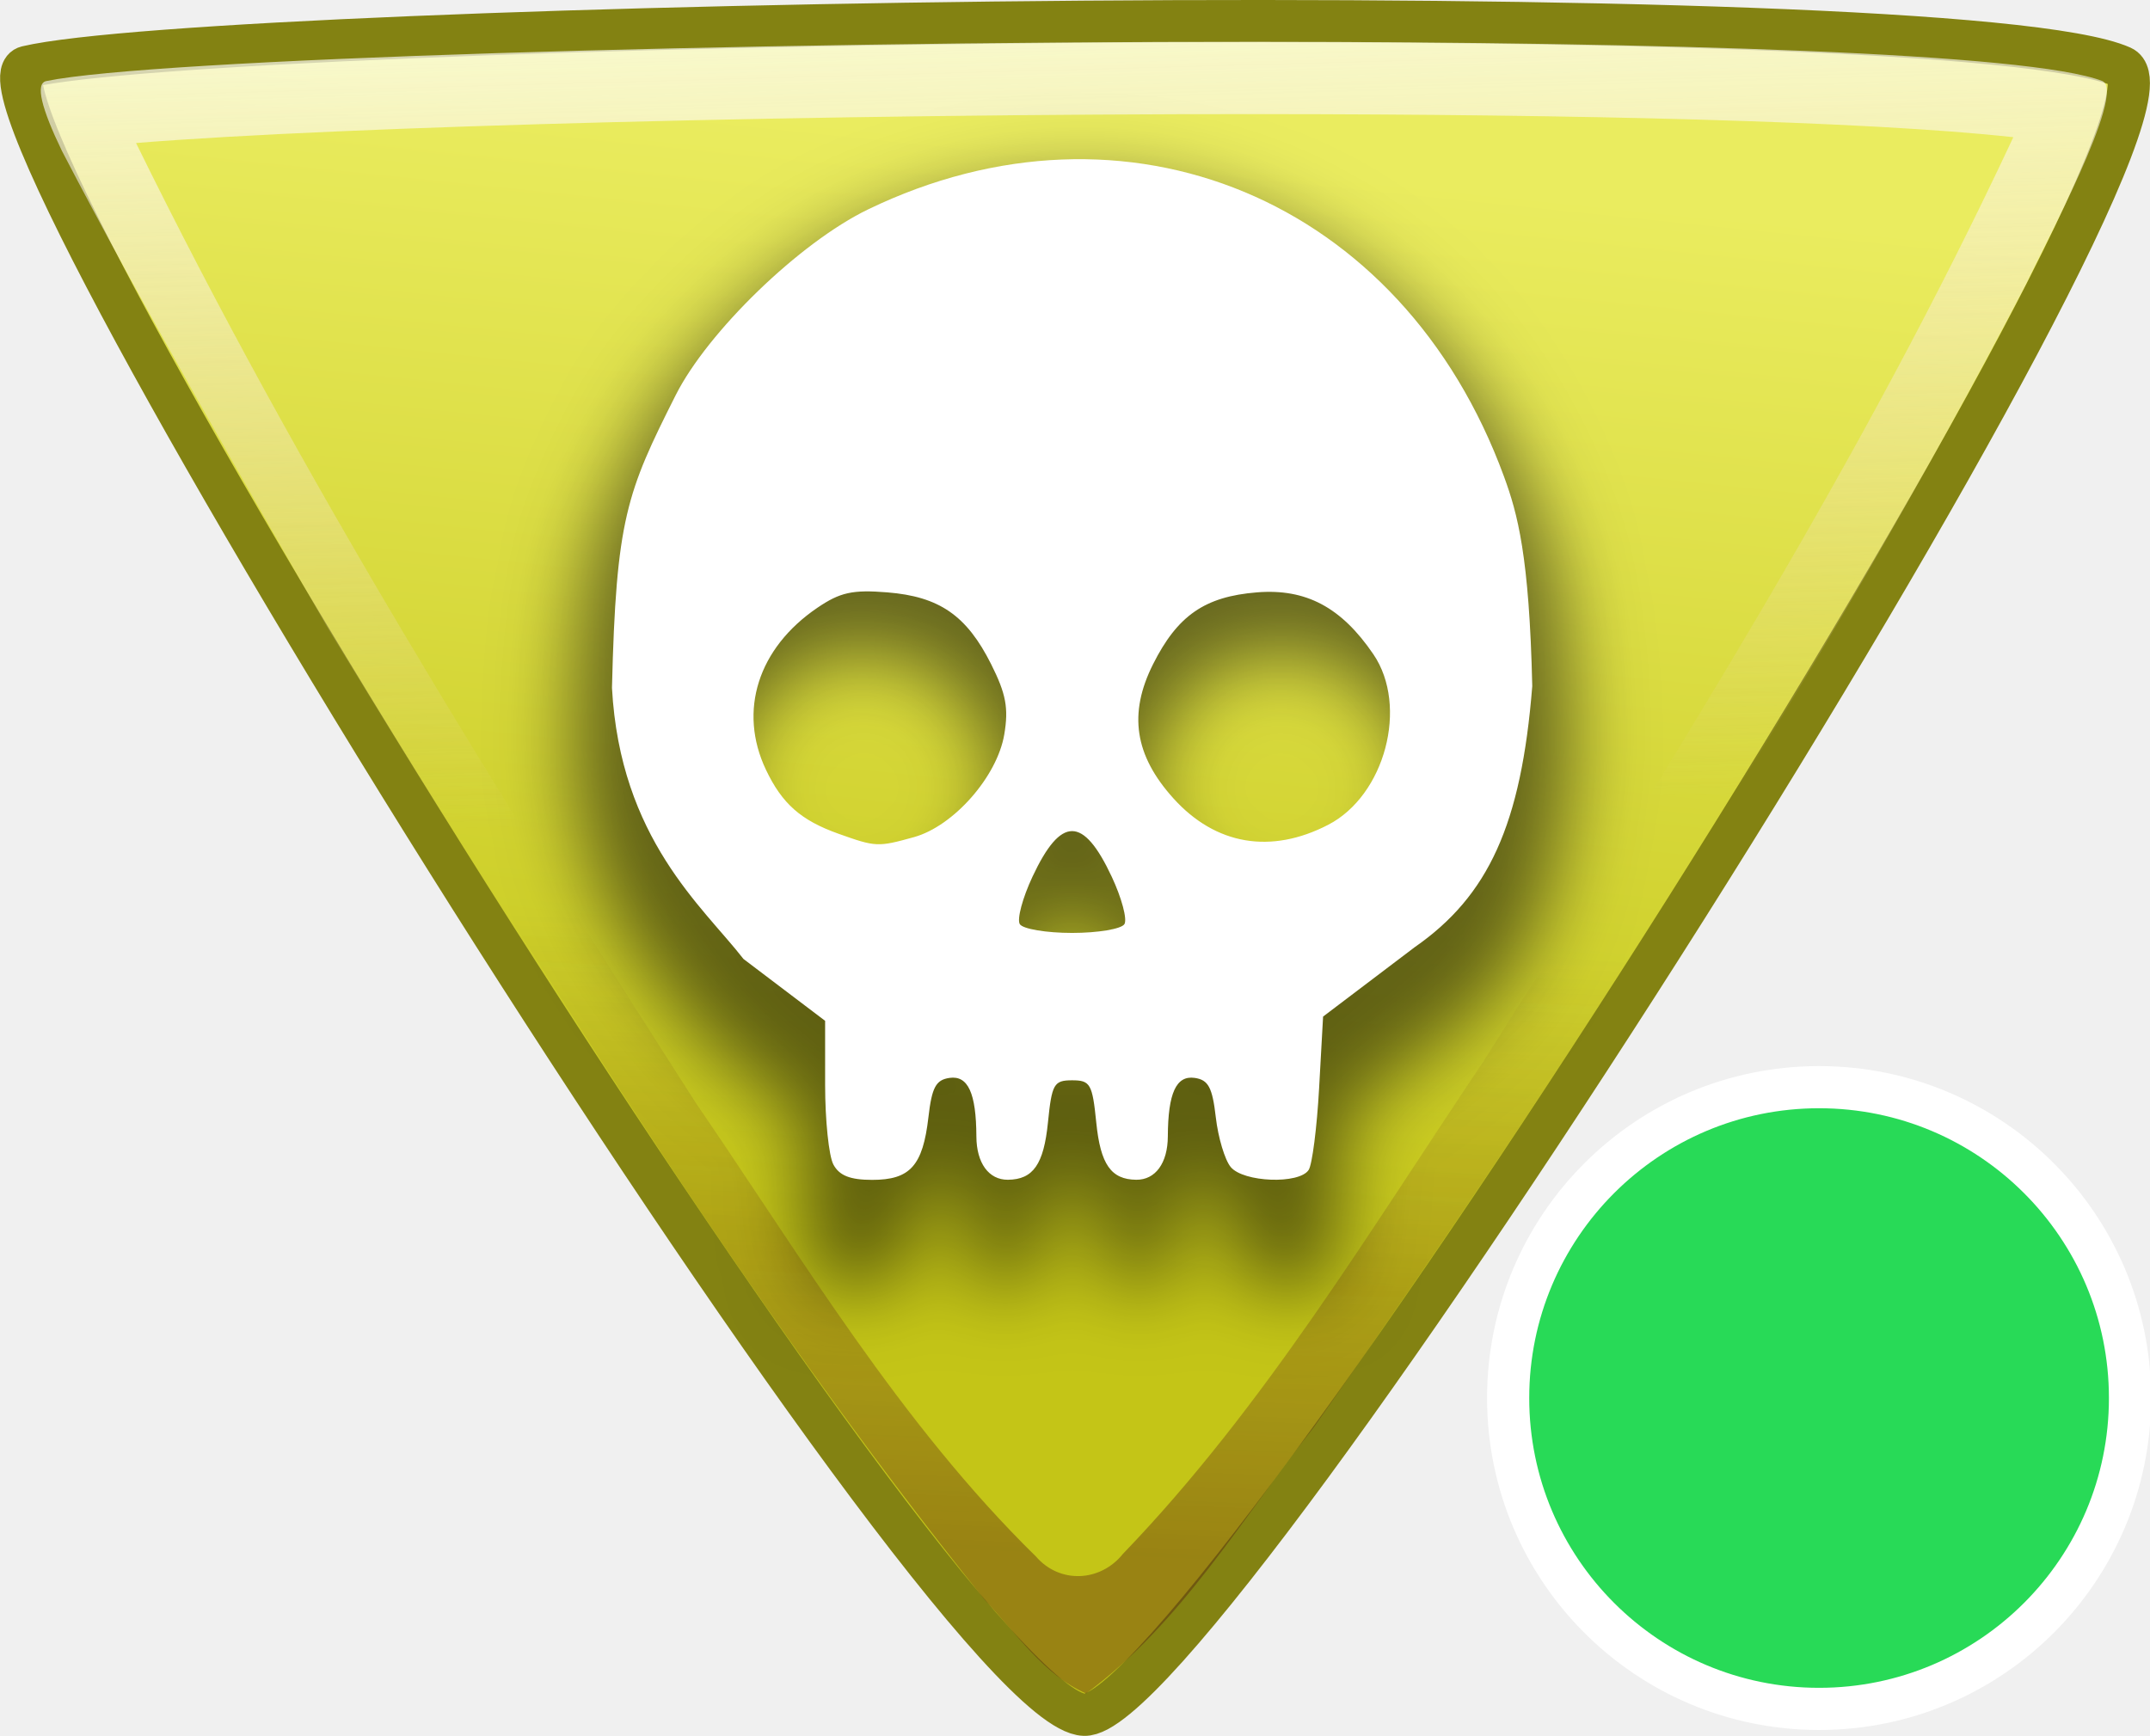
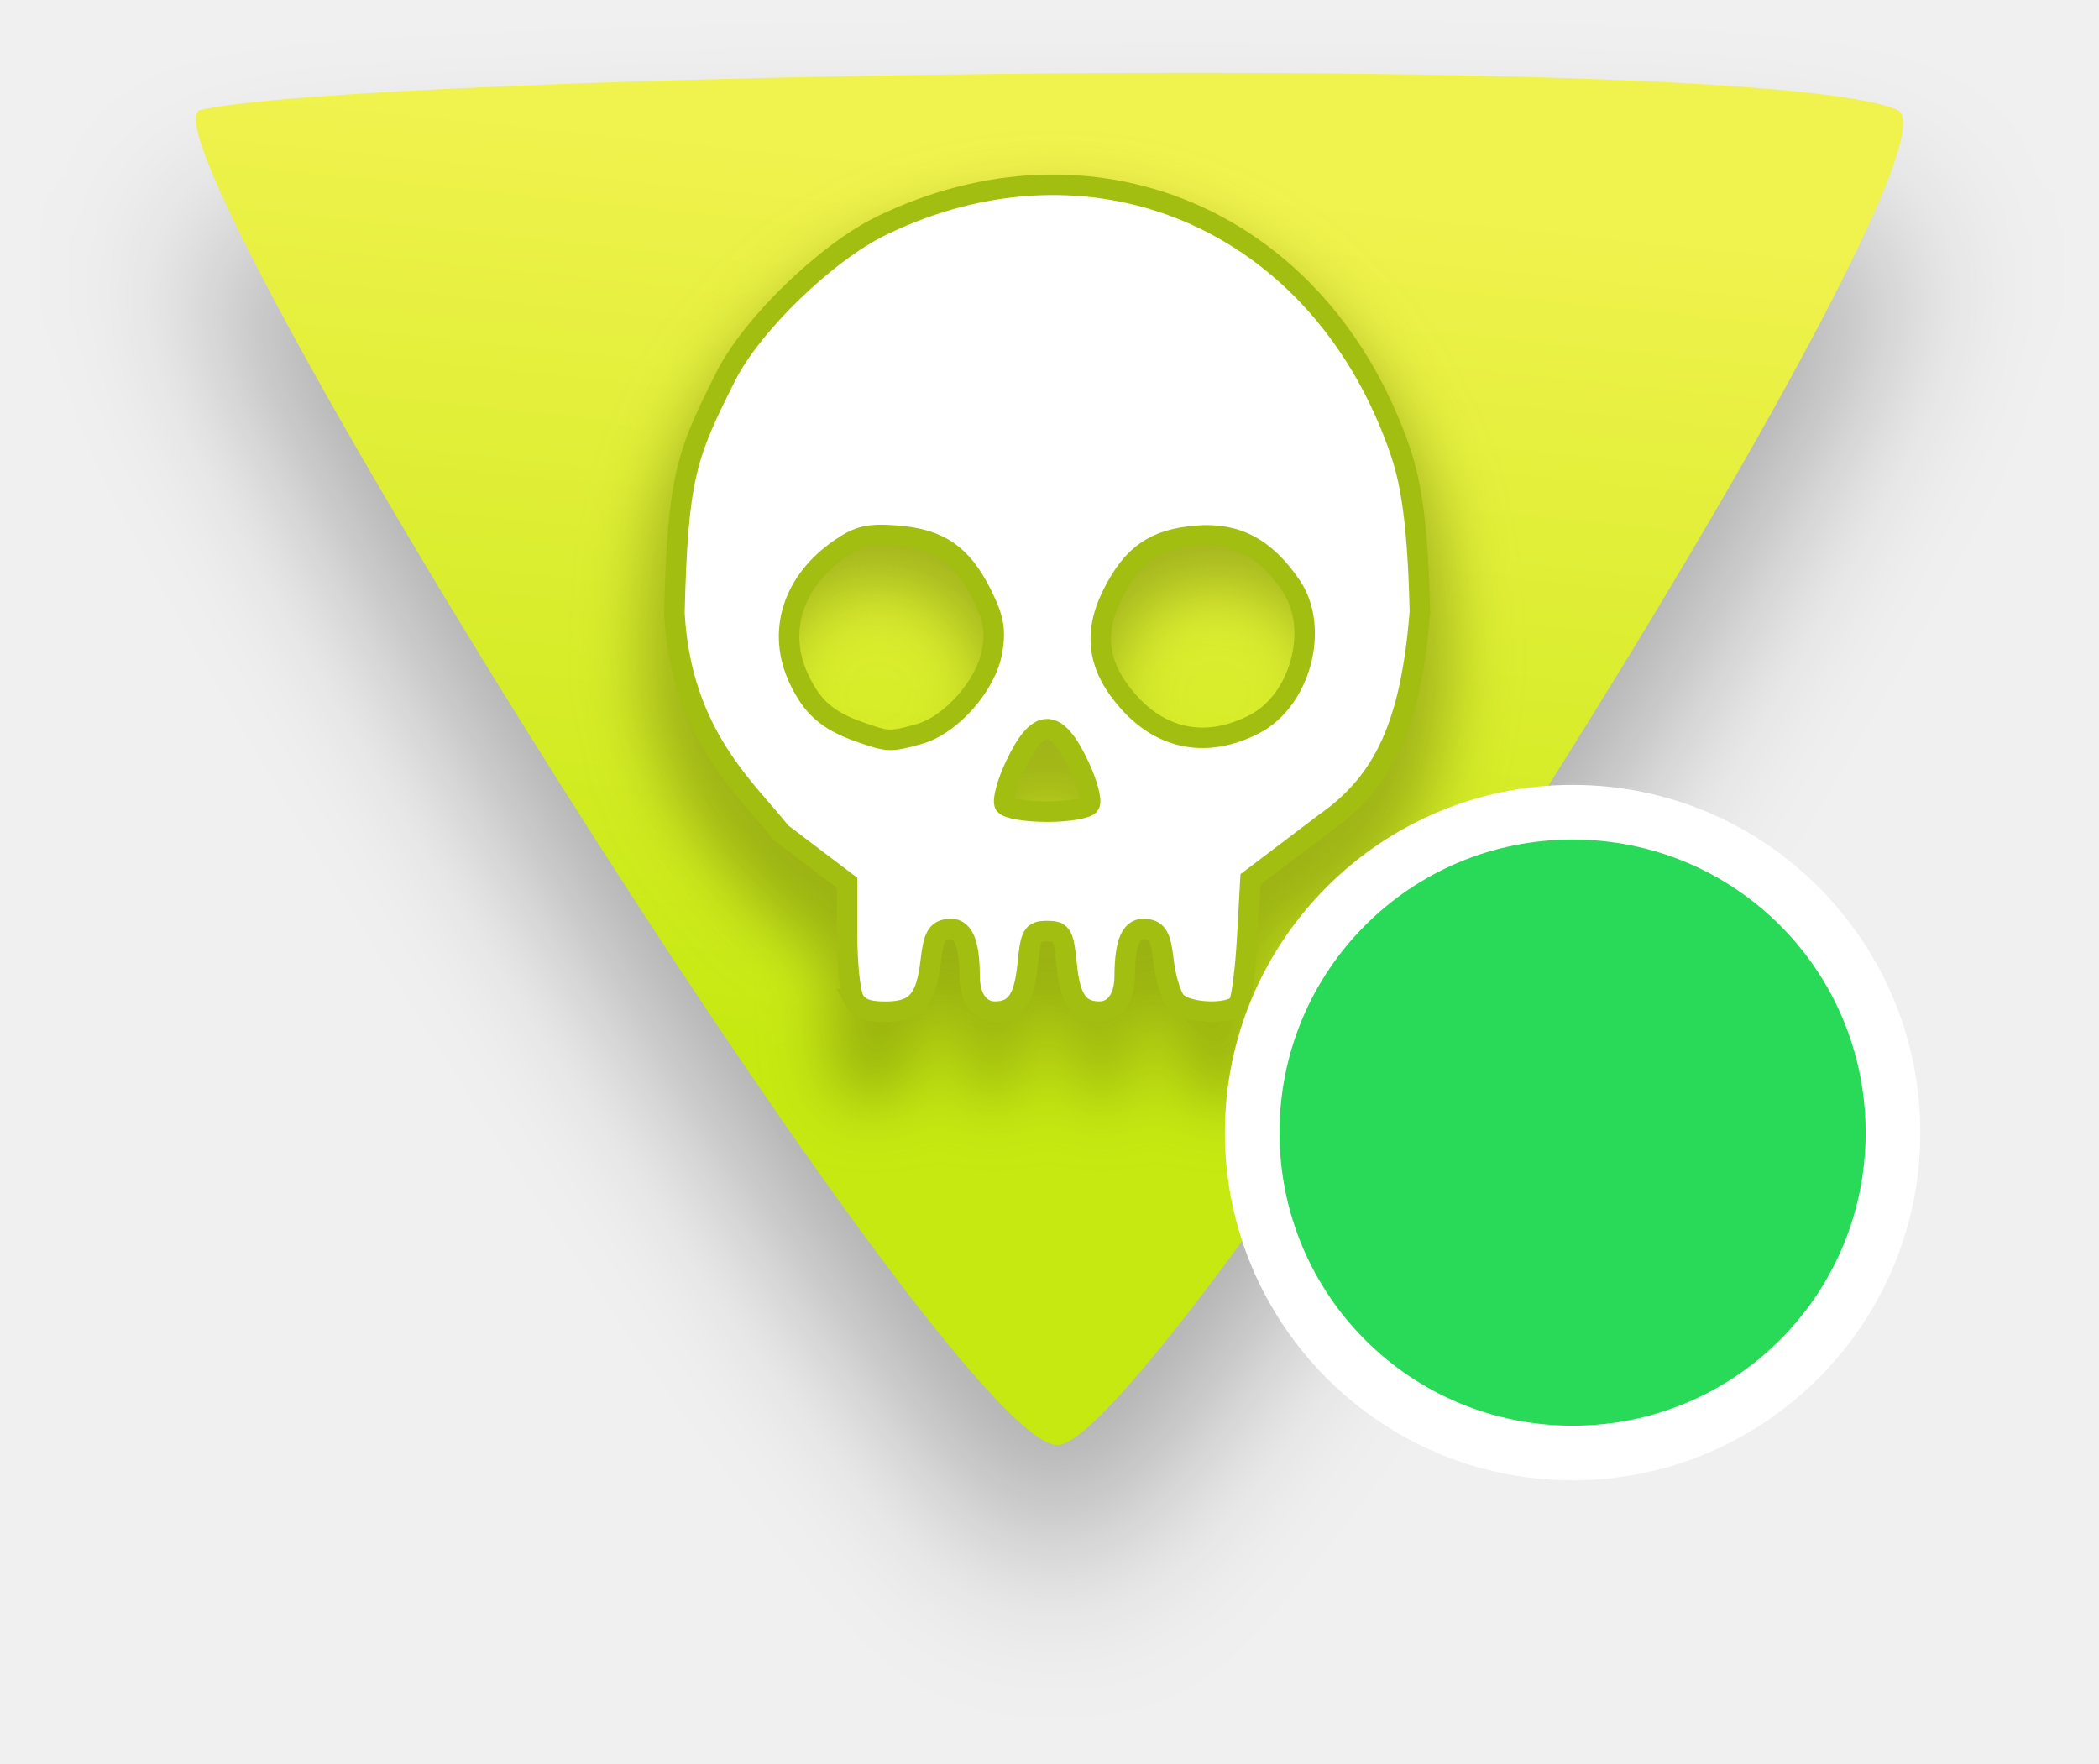
- <svg xmlns="http://www.w3.org/2000/svg" xmlns:xlink="http://www.w3.org/1999/xlink" height="205.889" width="254.956" version="1.1" id="svg82551">
-   <defs id="defs82544">
-     <linearGradient xlink:href="#linearGradient81747" id="linearGradient82422" gradientUnits="userSpaceOnUse" gradientTransform="translate(-1612.64,-75.44406)" x1="1735.478" y1="260.049" x2="1738.552" y2="186.479" />
-     <linearGradient id="linearGradient81747">
-       <stop style="stop-color:#4b0c0c;stop-opacity:0.503" offset="0" id="stop81743" />
-       <stop style="stop-color:#540d0d;stop-opacity:0" offset="1" id="stop81745" />
-     </linearGradient>
+ <svg xmlns="http://www.w3.org/2000/svg" xmlns:xlink="http://www.w3.org/1999/xlink" height="258.232" width="307.283" version="1.1" id="svg81625">
+   <defs id="defs81618">
    <filter style="color-interpolation-filters:sRGB" id="filter81388" x="-0.094" width="1.187" y="-0.084" height="1.169">
      <feGaussianBlur stdDeviation="4.259" id="feGaussianBlur81390" />
    </filter>
-     <linearGradient xlink:href="#linearGradient81735" id="linearGradient82420" gradientUnits="userSpaceOnUse" gradientTransform="translate(-1612.64,-75.44406)" x1="1756.115" y1="171.421" x2="1753.552" y2="77.55" />
-     <linearGradient id="linearGradient81735">
-       <stop id="stop81731" offset="0" style="stop-color:#f8d5d5;stop-opacity:0" />
-       <stop id="stop81733" offset="1" style="stop-color:#ffffff;stop-opacity:0.968" />
+     <linearGradient xlink:href="#linearGradient163370" id="linearGradient163406" gradientUnits="userSpaceOnUse" gradientTransform="rotate(-180,206.879,144.7526)" x1="221.071" y1="260" x2="234.643" y2="128.571" />
+     <linearGradient id="linearGradient163370">
+       <stop style="stop-color:#f0f24d;stop-opacity:1" offset="0" id="stop163366" />
+       <stop style="stop-color:#c6e911;stop-opacity:1" offset="1" id="stop163368" />
    </linearGradient>
-     <linearGradient xlink:href="#linearGradient81547" id="linearGradient82418" gradientUnits="userSpaceOnUse" gradientTransform="rotate(-180,193.7979,140.6664)" x1="221.071" y1="260" x2="234.643" y2="128.571" />
-     <linearGradient id="linearGradient81547">
-       <stop id="stop81543" offset="0" style="stop-color:#eaec5f;stop-opacity:1" />
-       <stop id="stop81545" offset="1" style="stop-color:#c4c517;stop-opacity:1" />
-     </linearGradient>
+     <filter style="color-interpolation-filters:sRGB" id="filter246257" x="-0.115" width="1.229" y="-0.143" height="1.285">
+       <feGaussianBlur stdDeviation="11.947" id="feGaussianBlur246259" />
+     </filter>
  </defs>
-   <g id="desktop" transform="translate(600.335,-432.7699)" />
-   <path id="path82408" d="m 251.625,7.932 c -19.942,-8.896 -225.6,-5.38 -248.442,0 -10.673,2.514 108.924,194.853 125.387,195.454 14.214,0.518 134.952,-190.147 123.055,-195.454 z" style="fill:url(#linearGradient82418);fill-opacity:1;fill-rule:evenodd;stroke:#838212;stroke-width:5;stroke-linecap:butt;stroke-linejoin:miter;stroke-miterlimit:4;stroke-dasharray:none;stroke-opacity:1" />
-   <path style="opacity:0.711;fill:url(#linearGradient82420);fill-opacity:1;fill-rule:evenodd;stroke:none;stroke-width:5;stroke-linecap:butt;stroke-linejoin:miter;stroke-miterlimit:4;stroke-dasharray:none;stroke-opacity:1" d="m 149.258,4.956 c -61.777,-0.026 -131.155,2.062 -143.766,4.658 -1.35,0.278 -0.563,3.279 1.844,8.266 9.99,19.239 22.24,40.325 31.506,56.565 23.977,39.383 49.009,79.263 77.898,115.271 3.679,3.884 7.049,8.97 12.047,11.141 11.225,-8.245 18.538,-20.821 27.043,-31.607 30.599,-43.484 59.81,-88.331 84.415,-135.522 1.962,-4.243 11.963,-22.731 9.073,-24.113 -8.562,-3.338 -52.012,-4.638 -100.061,-4.658 z m 0.225,8.578 c 37.33,0.019 71.764,0.816 89.264,2.738 -17.826,38.17 -40.349,73.957 -62.783,109.545 -13.463,20.013 -25.993,41.031 -42.799,58.479 -2.663,3.34 -7.498,3.592 -10.326,0.309 -16.065,-15.748 -27.701,-35.345 -40.334,-53.807 -23.662,-36.99 -47.032,-74.367 -66.371,-113.836 24.706,-1.997 81.674,-3.454 133.35,-3.428 z" id="path82410" />
-   <path transform="matrix(1.084758,0,0,1.08344,-155.3986,-137.8607)" id="path82412" d="m 232.147,266.626 c -0.538,-1.005 -0.978,-5.25 -0.978,-9.432 v -7.605 l -9.683,-7.338 c -4.798,-6.183 -14.615,-14.243 -15.593,-32.155 0.488,-20.029 1.736,-23.166 7.564,-34.732 3.761,-7.465 14.636,-18.069 22.815,-22.02 30.494,-14.732 63.302,-1.357 75.41,31.709 1.6,4.371 2.991,9.392 3.344,24.837 -1.305,16.421 -5.195,24.883 -13.94,30.964 l -10.865,8.231 -0.472,8.503 c -0.26,4.677 -0.816,9.035 -1.237,9.684 -1.117,1.726 -7.732,1.48 -9.245,-0.343 -0.696,-0.838 -1.492,-3.496 -1.769,-5.905 -0.408,-3.547 -0.885,-4.435 -2.507,-4.666 -2.189,-0.312 -3.158,1.804 -3.181,6.947 -0.014,3.159 -1.471,5.157 -3.745,5.135 -2.986,-0.029 -4.242,-1.826 -4.74,-6.782 -0.461,-4.584 -0.706,-5.014 -2.866,-5.014 -2.16,0 -2.405,0.43 -2.866,5.014 -0.498,4.955 -1.754,6.752 -4.74,6.782 -2.274,0.022 -3.731,-1.975 -3.745,-5.135 -0.023,-5.143 -0.992,-7.259 -3.181,-6.947 -1.622,0.231 -2.099,1.119 -2.507,4.666 -0.661,5.749 -2.169,7.43 -6.665,7.43 -2.622,0 -3.902,-0.507 -4.608,-1.828 z m 34.513,-28.504 c 0.354,-0.573 -0.321,-3.103 -1.501,-5.621 -3.381,-7.219 -6.02,-7.219 -9.402,0 -1.18,2.518 -1.855,5.048 -1.501,5.621 0.354,0.573 3.145,1.042 6.201,1.042 3.057,0 5.847,-0.469 6.201,-1.042 z M 241.705,227.803 c 4.699,-1.305 9.864,-7.177 10.708,-12.175 0.527,-3.117 0.21,-4.815 -1.552,-8.328 -2.905,-5.791 -6.145,-8.033 -12.331,-8.529 -4.114,-0.33 -5.581,-0.006 -8.284,1.831 -7.038,4.784 -9.403,12.234 -6.097,19.202 1.916,4.038 4.148,6.008 8.61,7.599 4.424,1.578 4.666,1.589 8.945,0.4 z m 49.116,-1.46 c 6.741,-3.486 9.549,-14.07 5.365,-20.224 -3.791,-5.577 -7.992,-7.814 -13.801,-7.348 -6.186,0.497 -9.426,2.738 -12.331,8.529 -2.941,5.862 -2.186,10.809 2.427,15.915 4.991,5.524 11.544,6.642 18.34,3.128 z" style="opacity:0.535;fill:#000000;stroke-width:0.922;filter:url(#filter81388)" />
-   <path style="fill:#ffffff;stroke-width:1" d="m 98.824,138.114 c -0.538,-1.005 -0.978,-5.25 -0.978,-9.432 v -7.605 l -9.683,-7.338 c -4.798,-6.183 -14.615,-14.243 -15.593,-32.155 0.488,-20.029 1.736,-23.166 7.564,-34.732 3.761,-7.465 14.636,-18.069 22.815,-22.02 30.494,-14.732 63.302,-1.357 75.409,31.709 1.6,4.371 2.991,9.392 3.344,24.837 -1.305,16.421 -5.195,24.883 -13.94,30.964 l -10.865,8.231 -0.472,8.503 c -0.26,4.677 -0.816,9.035 -1.237,9.684 -1.117,1.726 -7.732,1.48 -9.245,-0.343 -0.696,-0.838 -1.492,-3.496 -1.769,-5.905 -0.408,-3.547 -0.885,-4.435 -2.507,-4.666 -2.189,-0.312 -3.158,1.804 -3.181,6.947 -0.014,3.159 -1.471,5.157 -3.745,5.135 -2.986,-0.029 -4.242,-1.826 -4.74,-6.782 -0.461,-4.584 -0.706,-5.014 -2.866,-5.014 -2.159,0 -2.405,0.43 -2.866,5.014 -0.498,4.955 -1.754,6.752 -4.74,6.782 -2.274,0.022 -3.731,-1.975 -3.745,-5.135 -0.023,-5.143 -0.992,-7.259 -3.181,-6.947 -1.622,0.231 -2.099,1.119 -2.507,4.666 -0.661,5.749 -2.169,7.43 -6.665,7.43 -2.622,0 -3.902,-0.507 -4.608,-1.828 z m 34.513,-28.504 c 0.354,-0.573 -0.321,-3.103 -1.501,-5.621 -3.381,-7.219 -6.021,-7.219 -9.402,0 -1.18,2.518 -1.855,5.048 -1.501,5.621 0.354,0.573 3.145,1.042 6.202,1.042 3.057,0 5.847,-0.469 6.202,-1.042 z m -24.955,-10.32 c 4.699,-1.305 9.864,-7.177 10.708,-12.175 0.527,-3.117 0.21,-4.815 -1.552,-8.328 -2.905,-5.791 -6.145,-8.033 -12.331,-8.529 -4.114,-0.33 -5.581,-0.006 -8.284,1.831 -7.038,4.784 -9.403,12.234 -6.097,19.202 1.916,4.038 4.148,6.008 8.61,7.599 4.424,1.578 4.666,1.589 8.945,0.4 z m 49.116,-1.46 c 6.741,-3.486 9.549,-14.07 5.365,-20.224 -3.791,-5.577 -7.992,-7.814 -13.801,-7.348 -6.186,0.497 -9.426,2.738 -12.331,8.529 -2.941,5.862 -2.186,10.809 2.427,15.915 4.991,5.524 11.544,6.642 18.34,3.128 z" id="path82414" />
-   <path id="path82416" d="m 149.258,4.956 c -61.777,-0.026 -131.155,2.062 -143.766,4.658 1.712,15.867 24.679,48.699 34.065,65.188 23.977,39.383 48.295,78.906 77.184,114.914 3.679,3.884 7.049,8.97 12.047,11.141 11.225,-8.245 18.538,-20.821 27.043,-31.607 30.599,-43.484 59.364,-88.42 83.969,-135.611 1.962,-4.243 12.409,-22.642 9.52,-24.023 -8.562,-3.338 -52.012,-4.638 -100.061,-4.658 z m 0.225,8.578 c 37.33,0.019 71.764,0.816 89.264,2.738 -17.826,38.17 -40.349,73.957 -62.783,109.545 -13.463,20.013 -25.993,41.031 -42.799,58.479 -2.663,3.34 -7.498,3.592 -10.326,0.309 -16.065,-15.748 -27.701,-35.345 -40.334,-53.807 -23.662,-36.99 -47.032,-74.367 -66.371,-113.836 24.706,-1.997 81.674,-3.454 133.35,-3.428 z" style="opacity:0.711;fill:url(#linearGradient82422);fill-opacity:1;fill-rule:evenodd;stroke:none;stroke-width:5;stroke-linecap:butt;stroke-linejoin:miter;stroke-miterlimit:4;stroke-dasharray:none;stroke-opacity:1" />
-   <circle r="36.871" cy="165.817" cx="215.714" id="circle82496" style="opacity:1;fill:#28da57;fill-opacity:1;stroke:#ffffff;stroke-width:5;stroke-linecap:round;stroke-miterlimit:4;stroke-dasharray:none;stroke-dashoffset:0;stroke-opacity:1" />
+   <g id="desktop" transform="translate(182.6345,-778.4376)" />
+   <path id="path246273" d="m 277.787,34.105 c -19.942,-8.896 -225.6,-5.38 -248.442,0 -10.673,2.514 108.924,194.853 125.387,195.454 14.214,0.518 134.952,-190.147 123.055,-195.454 z" style="fill:#000000;fill-opacity:0.288;fill-rule:evenodd;stroke:none;stroke-width:5;stroke-linecap:butt;stroke-linejoin:miter;stroke-miterlimit:4;stroke-dasharray:none;stroke-opacity:1;filter:url(#filter246257)" />
+   <path style="fill:url(#linearGradient163406);fill-opacity:1;fill-rule:evenodd;stroke:none;stroke-width:5;stroke-linecap:butt;stroke-linejoin:miter;stroke-miterlimit:4;stroke-dasharray:none;stroke-opacity:1" d="m 277.787,16.105 c -19.942,-8.896 -225.6,-5.38 -248.442,0 -10.673,2.514 108.924,194.853 125.387,195.454 14.214,0.518 134.952,-190.147 123.055,-195.454 z" id="path163390" />
+   <path style="opacity:0.535;fill:#6f8209;fill-opacity:1;stroke-width:0.922;filter:url(#filter81388)" d="m 232.147,266.626 c -0.538,-1.005 -0.978,-5.25 -0.978,-9.432 v -7.605 l -9.683,-7.338 c -4.798,-6.183 -14.615,-14.243 -15.593,-32.155 0.488,-20.029 1.736,-23.166 7.564,-34.732 3.761,-7.465 14.636,-18.069 22.815,-22.02 30.494,-14.732 63.302,-1.357 75.41,31.709 1.6,4.371 2.991,9.392 3.344,24.837 -1.305,16.421 -5.195,24.883 -13.94,30.964 l -10.865,8.231 -0.472,8.503 c -0.26,4.677 -0.816,9.035 -1.237,9.684 -1.117,1.726 -7.732,1.48 -9.245,-0.343 -0.696,-0.838 -1.492,-3.496 -1.769,-5.905 -0.408,-3.547 -0.885,-4.435 -2.507,-4.666 -2.189,-0.312 -3.158,1.804 -3.181,6.947 -0.014,3.159 -1.471,5.157 -3.745,5.135 -2.986,-0.029 -4.242,-1.826 -4.74,-6.782 -0.461,-4.584 -0.706,-5.014 -2.866,-5.014 -2.16,0 -2.405,0.43 -2.866,5.014 -0.498,4.955 -1.754,6.752 -4.74,6.782 -2.274,0.022 -3.731,-1.975 -3.745,-5.135 -0.023,-5.143 -0.992,-7.259 -3.181,-6.947 -1.622,0.231 -2.099,1.119 -2.507,4.666 -0.661,5.749 -2.169,7.43 -6.665,7.43 -2.622,0 -3.902,-0.507 -4.608,-1.828 z m 34.513,-28.504 c 0.354,-0.573 -0.321,-3.103 -1.501,-5.621 -3.381,-7.219 -6.02,-7.219 -9.402,0 -1.18,2.518 -1.855,5.048 -1.501,5.621 0.354,0.573 3.145,1.042 6.201,1.042 3.057,0 5.847,-0.469 6.201,-1.042 z M 241.705,227.803 c 4.699,-1.305 9.864,-7.177 10.708,-12.175 0.527,-3.117 0.21,-4.815 -1.552,-8.328 -2.905,-5.791 -6.145,-8.033 -12.331,-8.529 -4.114,-0.33 -5.581,-0.006 -8.284,1.831 -7.038,4.784 -9.403,12.234 -6.097,19.202 1.916,4.038 4.148,6.008 8.61,7.599 4.424,1.578 4.666,1.589 8.945,0.4 z m 49.116,-1.46 c 6.741,-3.486 9.549,-14.07 5.365,-20.224 -3.791,-5.577 -7.992,-7.814 -13.801,-7.348 -6.186,0.497 -9.426,2.738 -12.331,8.529 -2.941,5.862 -2.186,10.809 2.427,15.915 4.991,5.524 11.544,6.642 18.34,3.128 z" id="path163444" transform="matrix(1.084758,0,0,1.08344,-129.2364,-129.6882)" />
+   <path id="path163446" d="m 124.986,146.287 c -0.538,-1.005 -0.978,-5.25 -0.978,-9.432 v -7.605 l -9.683,-7.338 c -4.798,-6.183 -14.615,-14.243 -15.593,-32.155 0.488,-20.029 1.736,-23.166 7.564,-34.732 3.761,-7.465 14.636,-18.069 22.815,-22.02 30.494,-14.732 63.302,-1.357 75.409,31.709 1.6,4.371 2.991,9.392 3.344,24.837 -1.305,16.421 -5.195,24.883 -13.94,30.964 l -10.865,8.231 -0.472,8.503 c -0.26,4.677 -0.816,9.035 -1.237,9.684 -1.117,1.726 -7.732,1.48 -9.245,-0.343 -0.696,-0.838 -1.492,-3.496 -1.769,-5.905 -0.408,-3.547 -0.885,-4.435 -2.507,-4.666 -2.189,-0.312 -3.158,1.804 -3.181,6.947 -0.014,3.159 -1.471,5.157 -3.745,5.135 -2.986,-0.029 -4.242,-1.826 -4.74,-6.782 -0.461,-4.584 -0.706,-5.014 -2.866,-5.014 -2.159,0 -2.405,0.43 -2.866,5.014 -0.498,4.955 -1.754,6.752 -4.74,6.782 -2.274,0.022 -3.731,-1.975 -3.745,-5.135 -0.023,-5.143 -0.992,-7.259 -3.181,-6.947 -1.622,0.231 -2.099,1.119 -2.507,4.666 -0.661,5.749 -2.169,7.43 -6.665,7.43 -2.622,0 -3.902,-0.507 -4.608,-1.828 z m 34.513,-28.504 c 0.354,-0.573 -0.321,-3.103 -1.501,-5.621 -3.381,-7.219 -6.021,-7.219 -9.402,0 -1.18,2.518 -1.855,5.048 -1.501,5.621 0.354,0.573 3.145,1.042 6.202,1.042 3.057,0 5.847,-0.469 6.202,-1.042 z m -24.955,-10.32 c 4.699,-1.305 9.864,-7.177 10.708,-12.175 0.527,-3.117 0.21,-4.815 -1.552,-8.328 -2.905,-5.791 -6.145,-8.033 -12.331,-8.529 -4.114,-0.33 -5.581,-0.006 -8.284,1.831 -7.038,4.784 -9.403,12.234 -6.097,19.202 1.916,4.038 4.148,6.008 8.61,7.599 4.424,1.578 4.666,1.589 8.945,0.4 z m 49.116,-1.46 c 6.741,-3.486 9.549,-14.07 5.365,-20.224 -3.791,-5.577 -7.992,-7.814 -13.801,-7.348 -6.186,0.497 -9.426,2.738 -12.331,8.529 -2.941,5.862 -2.186,10.809 2.427,15.915 4.991,5.524 11.544,6.642 18.34,3.128 z" style="fill:#ffffff;stroke:#a2be10;stroke-width:3;stroke-miterlimit:4;stroke-dasharray:none;stroke-opacity:1" />
+   <g transform="translate(-109.0494,-463.2716)" id="g246307">
+     <circle r="46.905" cy="629.08" cx="339.268" id="circle81643" style="opacity:1;fill:#28da57;fill-opacity:1;stroke:none;stroke-width:8;stroke-linecap:round;stroke-miterlimit:4;stroke-dasharray:none;stroke-dashoffset:0;stroke-opacity:1" />
+     <path id="circle246301" d="m 339.268,578.176 c -28.066,0 -50.904,22.838 -50.904,50.904 0,28.066 22.838,50.904 50.904,50.904 28.066,0 50.904,-22.838 50.904,-50.904 0,-28.066 -22.838,-50.904 -50.904,-50.904 z m 0,8 c 23.743,0 42.904,19.161 42.904,42.904 0,23.743 -19.161,42.904 -42.904,42.904 -23.743,0 -42.904,-19.161 -42.904,-42.904 0,-23.743 19.161,-42.904 42.904,-42.904 z" style="color:#000000;font-style:normal;font-variant:normal;font-weight:normal;font-stretch:normal;font-size:medium;line-height:normal;font-family:sans-serif;font-variant-ligatures:normal;font-variant-position:normal;font-variant-caps:normal;font-variant-numeric:normal;font-variant-alternates:normal;font-feature-settings:normal;text-indent:0;text-align:start;text-decoration:none;text-decoration-line:none;text-decoration-style:solid;text-decoration-color:#000000;letter-spacing:normal;word-spacing:normal;text-transform:none;writing-mode:lr-tb;direction:ltr;text-orientation:mixed;dominant-baseline:auto;baseline-shift:baseline;text-anchor:start;white-space:normal;shape-padding:0;clip-rule:nonzero;display:inline;overflow:visible;visibility:visible;opacity:1;isolation:auto;mix-blend-mode:normal;color-interpolation:sRGB;color-interpolation-filters:linearRGB;solid-color:#000000;solid-opacity:1;vector-effect:none;fill:#ffffff;fill-opacity:1;fill-rule:nonzero;stroke:none;stroke-width:8;stroke-linecap:round;stroke-linejoin:miter;stroke-miterlimit:4;stroke-dasharray:none;stroke-dashoffset:0;stroke-opacity:1;color-rendering:auto;image-rendering:auto;shape-rendering:auto;text-rendering:auto;enable-background:accumulate" />
+   </g>
</svg>
